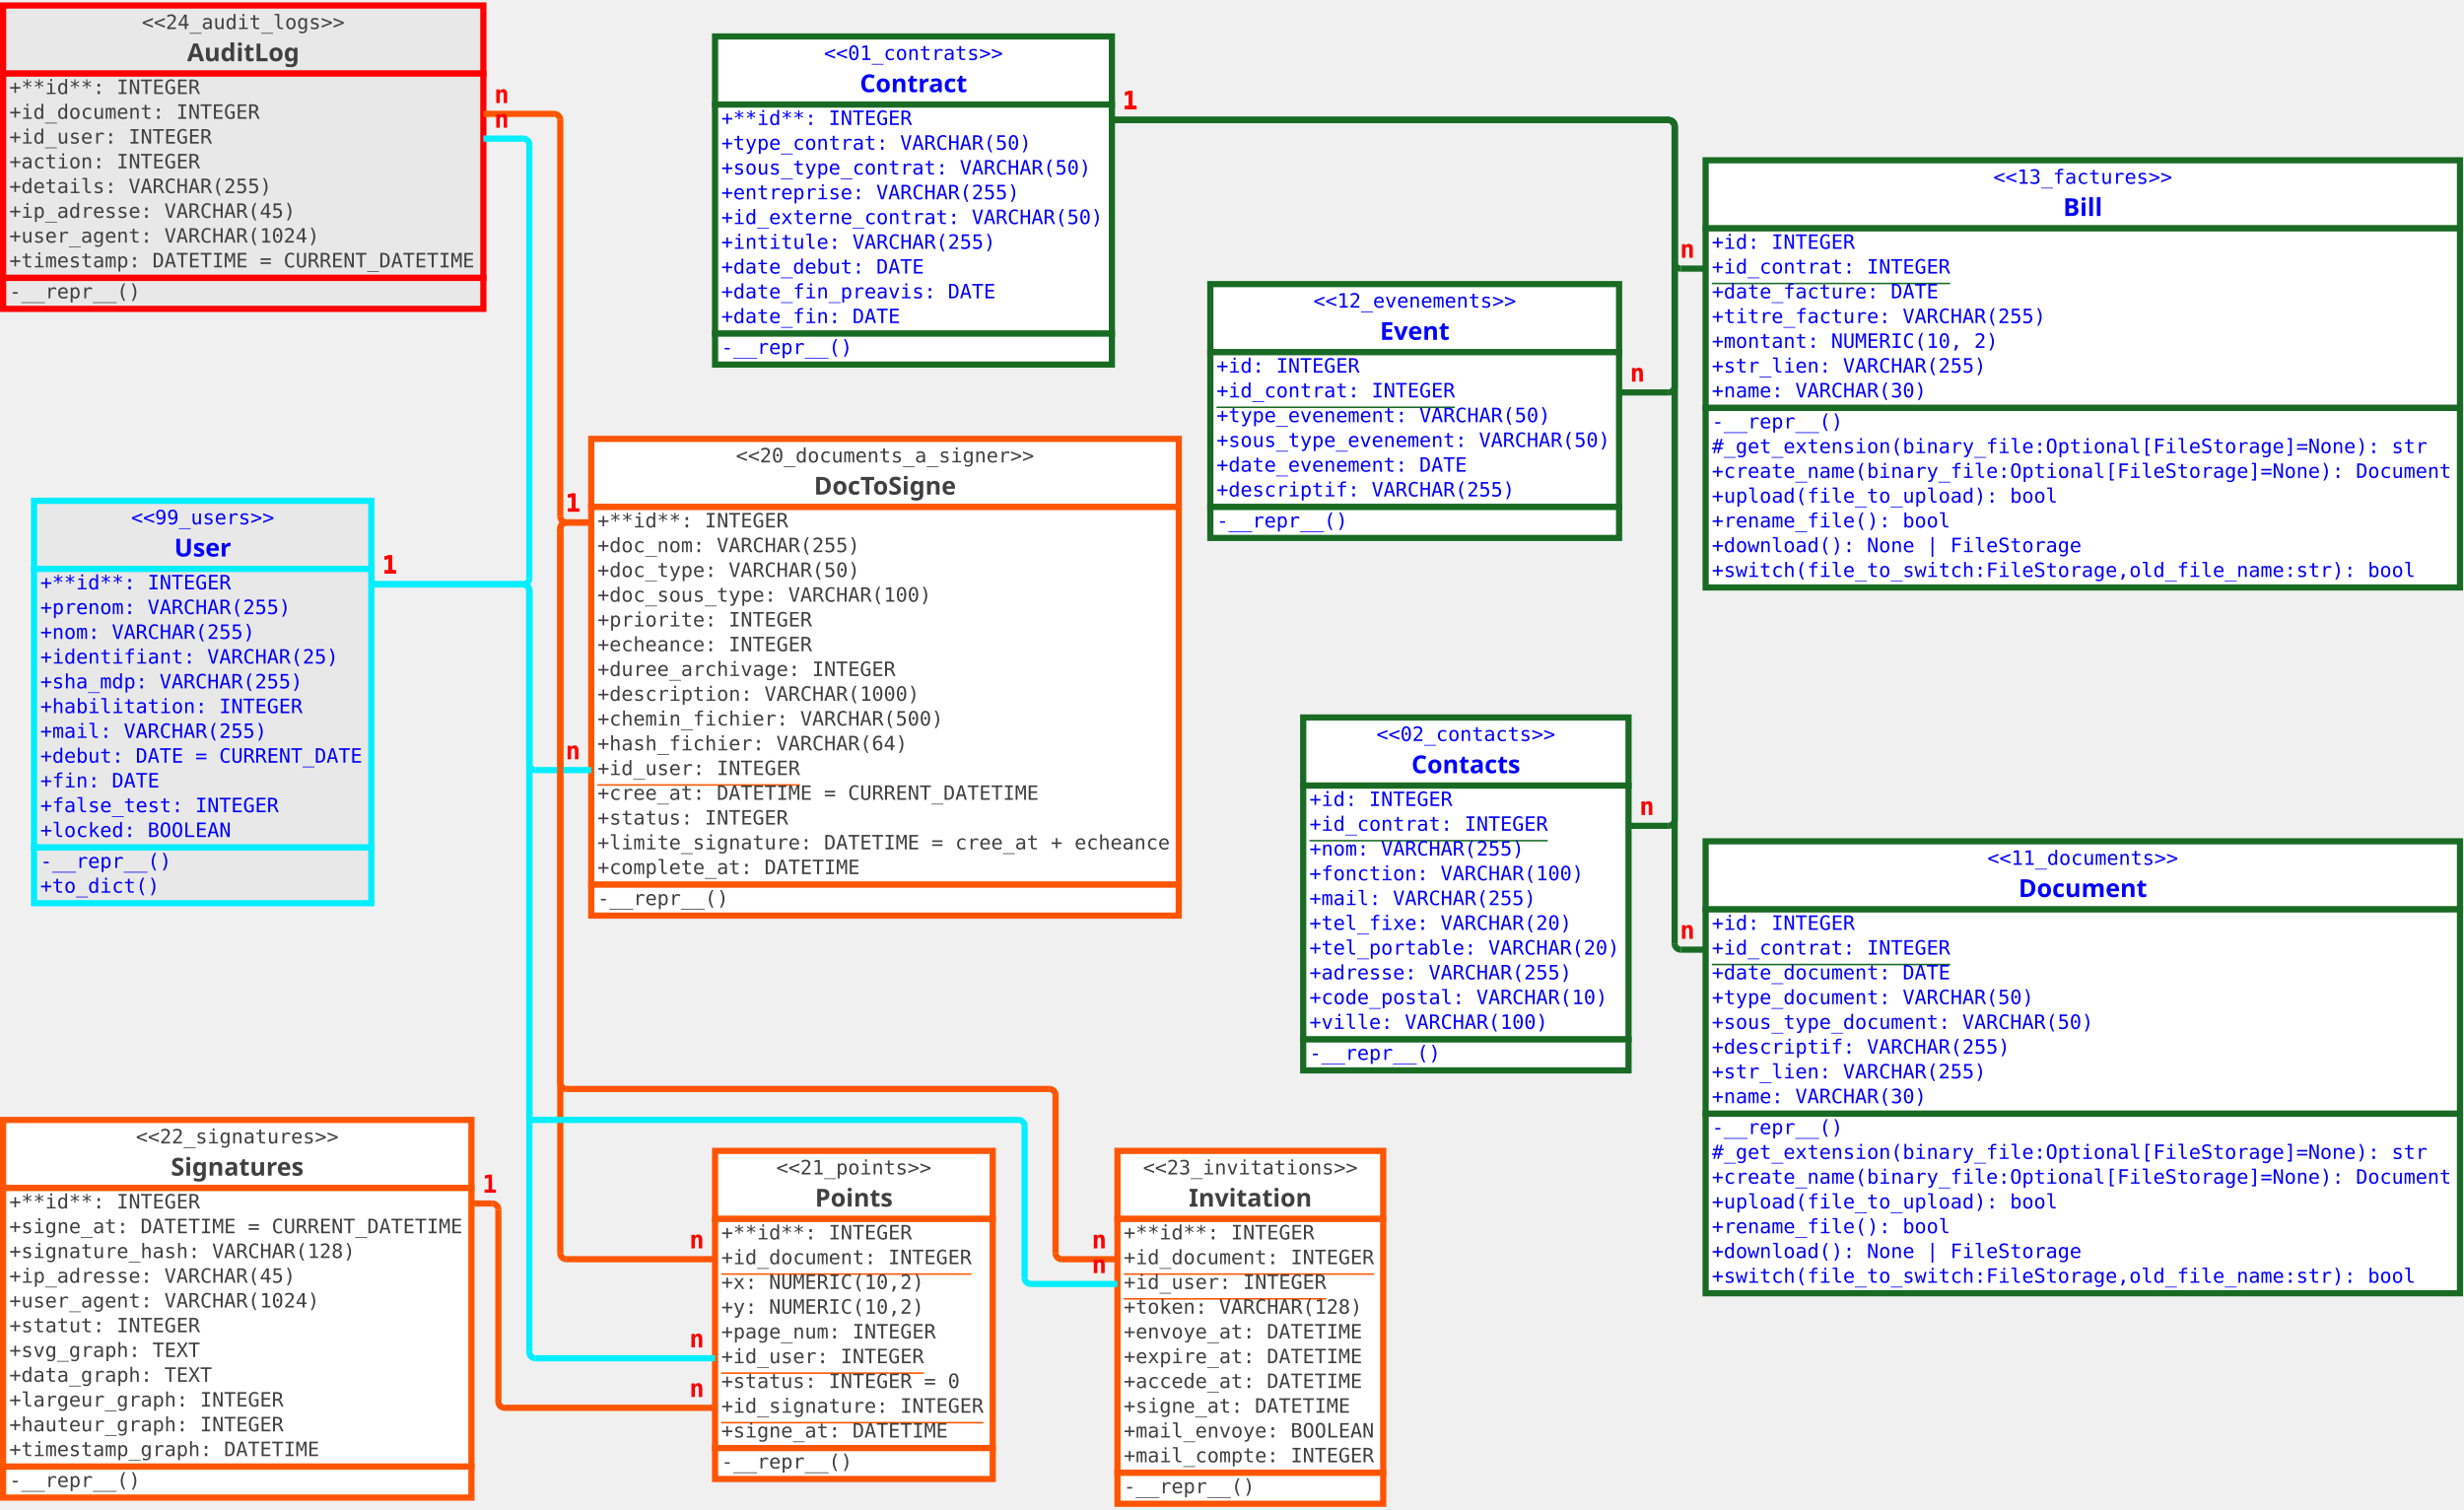
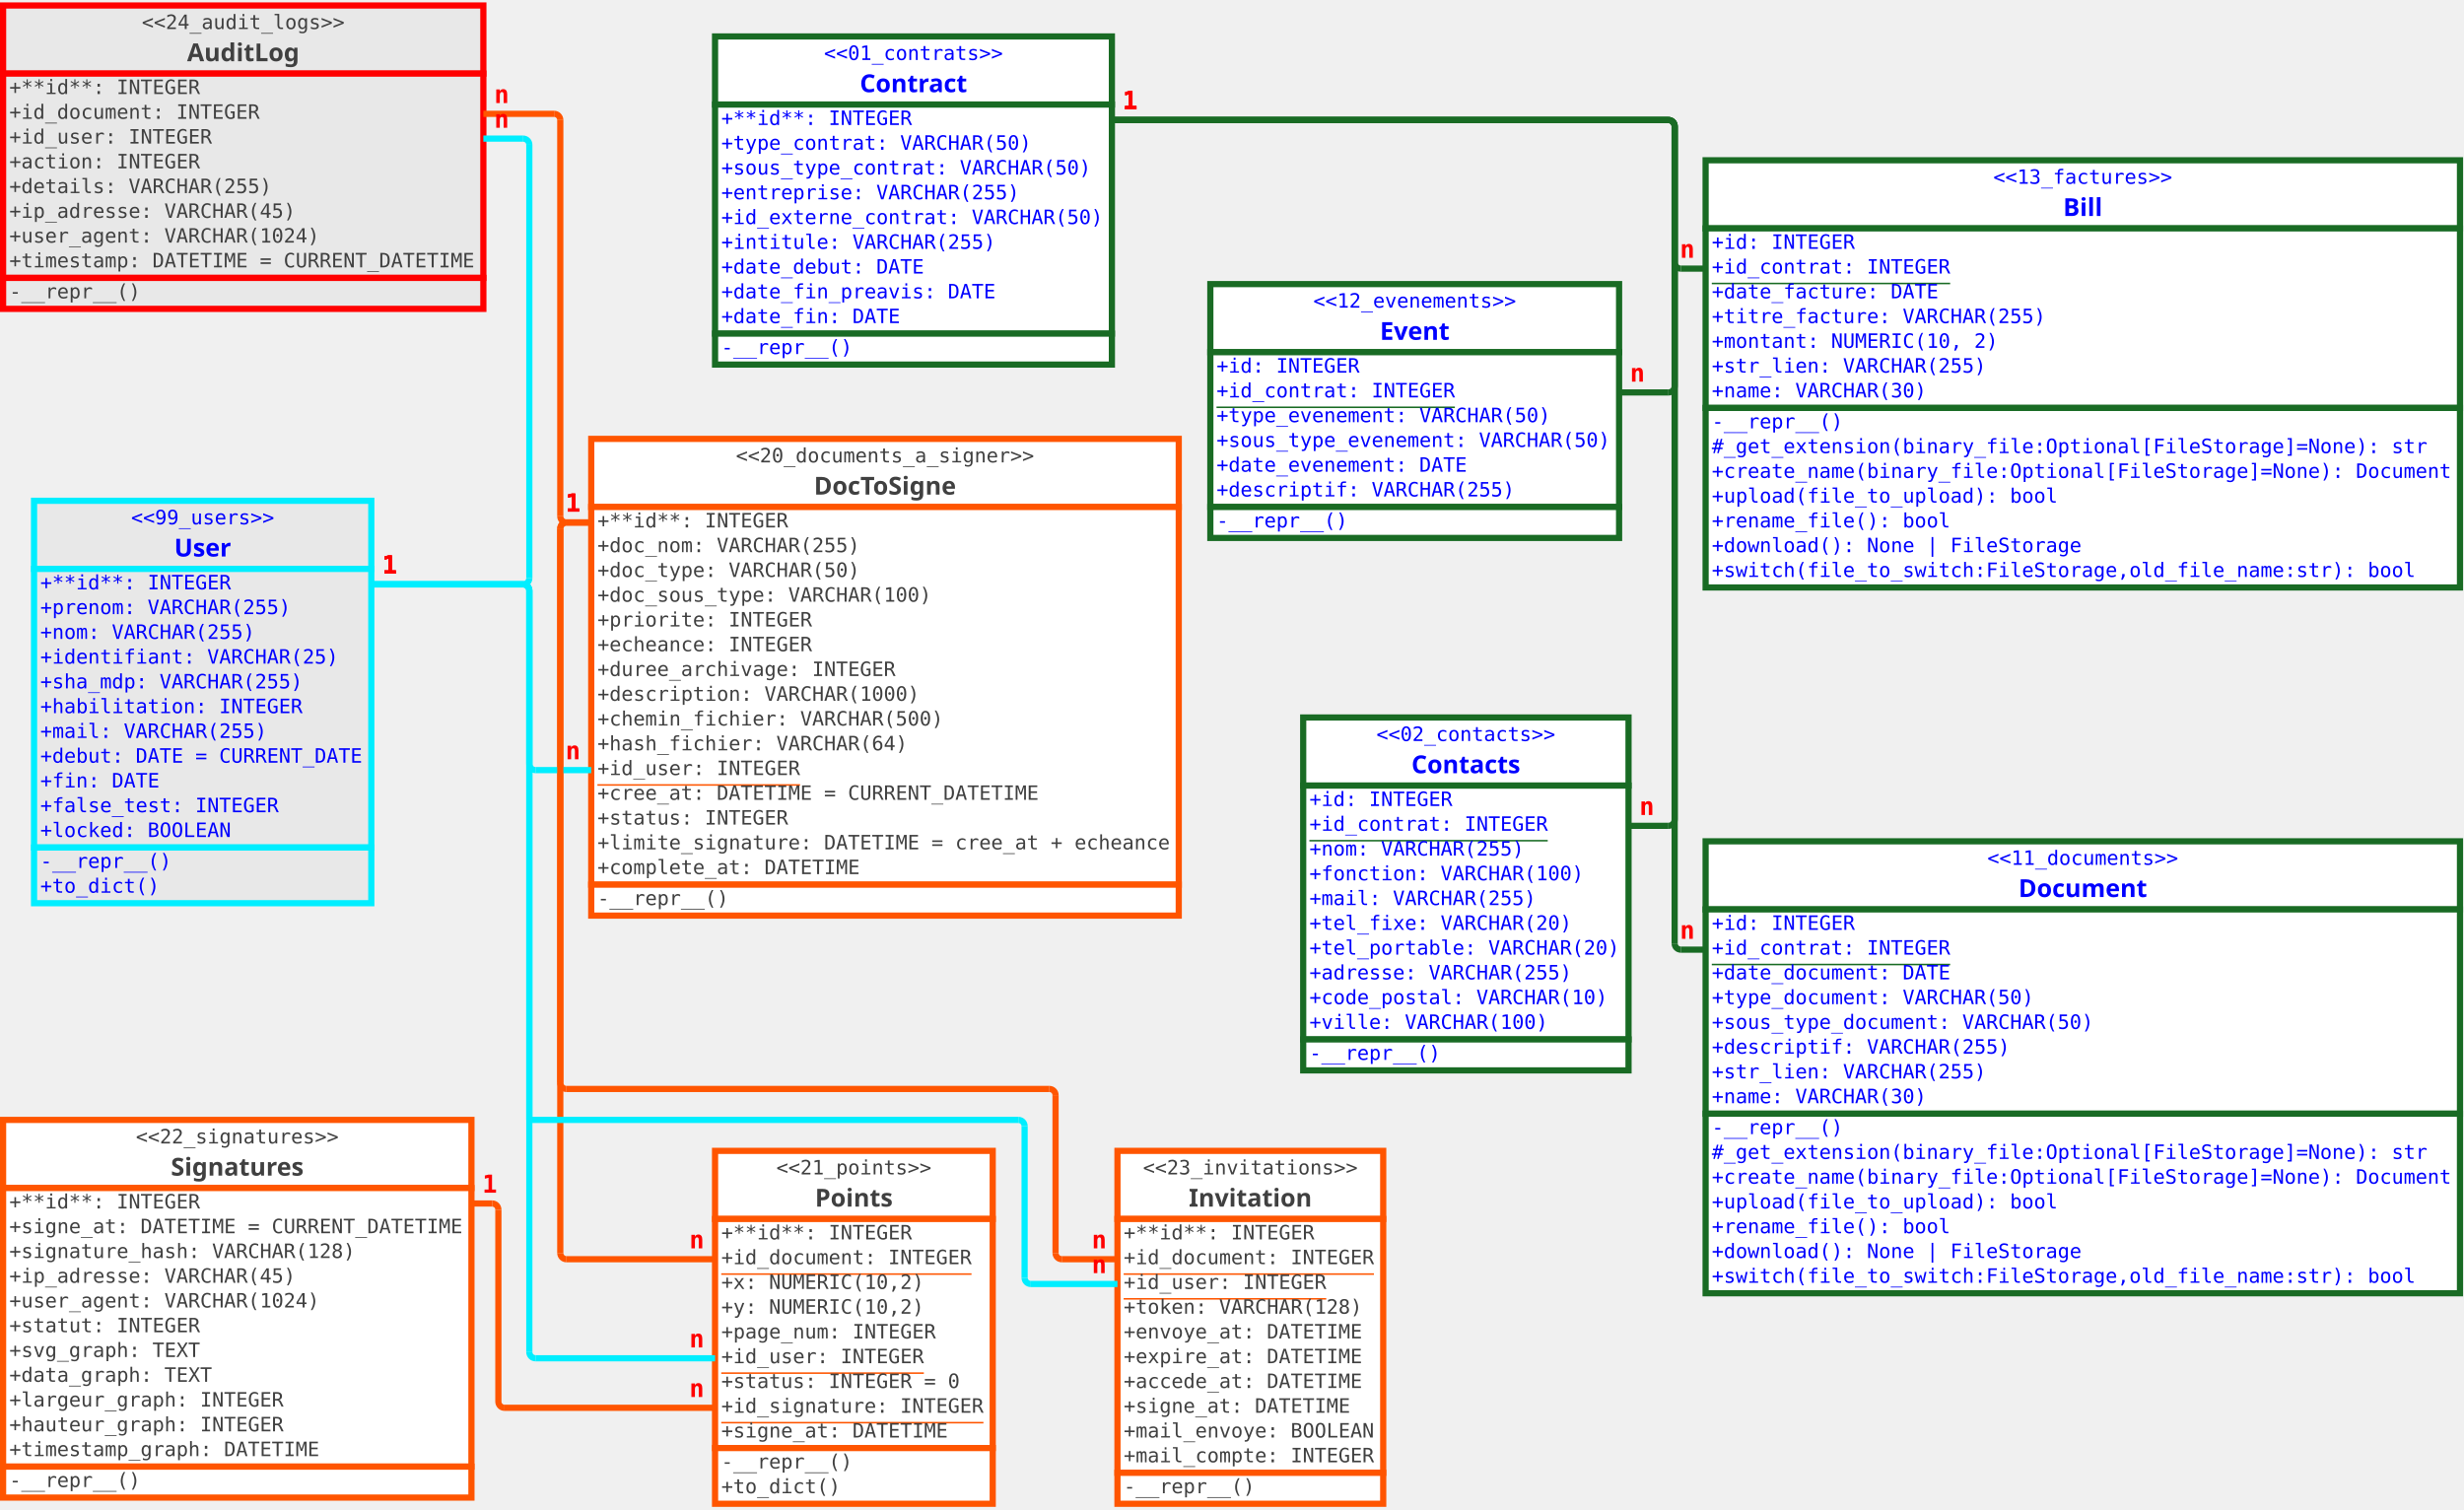
<svg xmlns="http://www.w3.org/2000/svg" width="80cm" height="49cm" viewBox="-682 58 1592 972">
  <g>
    <rect style="fill: #ffffff" x="-220" y="80" width="256.4" height="44" />
    <rect style="fill: none; fill-opacity:0; stroke-width: 4; stroke: #196b24" x="-220" y="80" width="256.4" height="44" />
    <text font-size="12.8" style="fill: #0000ff;text-anchor:middle;font-family:monospace;font-style:normal;font-weight:normal" x="-91.8" y="95.2">&lt;&lt;01_contrats&gt;&gt;</text>
    <text font-size="16" style="fill: #0000ff;text-anchor:middle;font-family:sans-serif;font-style:normal;font-weight:700" x="-91.8" y="116">Contract</text>
    <rect style="fill: #ffffff" x="-220" y="124" width="256.4" height="148" />
    <rect style="fill: none; fill-opacity:0; stroke-width: 4; stroke: #196b24" x="-220" y="124" width="256.4" height="148" />
    <text font-size="12.8" style="fill: #0000ff;text-anchor:start;font-family:monospace;font-style:normal;font-weight:normal" x="-216" y="137.2">+**id**: INTEGER</text>
    <text font-size="12.8" style="fill: #0000ff;text-anchor:start;font-family:monospace;font-style:normal;font-weight:normal" x="-216" y="153.2">+type_contrat: VARCHAR(50)</text>
    <text font-size="12.8" style="fill: #0000ff;text-anchor:start;font-family:monospace;font-style:normal;font-weight:normal" x="-216" y="169.2">+sous_type_contrat: VARCHAR(50)</text>
    <text font-size="12.8" style="fill: #0000ff;text-anchor:start;font-family:monospace;font-style:normal;font-weight:normal" x="-216" y="185.2">+entreprise: VARCHAR(255)</text>
    <text font-size="12.8" style="fill: #0000ff;text-anchor:start;font-family:monospace;font-style:normal;font-weight:normal" x="-216" y="201.2">+id_externe_contrat: VARCHAR(50)</text>
    <text font-size="12.8" style="fill: #0000ff;text-anchor:start;font-family:monospace;font-style:normal;font-weight:normal" x="-216" y="217.2">+intitule: VARCHAR(255)</text>
    <text font-size="12.8" style="fill: #0000ff;text-anchor:start;font-family:monospace;font-style:normal;font-weight:normal" x="-216" y="233.2">+date_debut: DATE</text>
    <text font-size="12.8" style="fill: #0000ff;text-anchor:start;font-family:monospace;font-style:normal;font-weight:normal" x="-216" y="249.2">+date_fin_preavis: DATE</text>
    <text font-size="12.8" style="fill: #0000ff;text-anchor:start;font-family:monospace;font-style:normal;font-weight:normal" x="-216" y="265.2">+date_fin: DATE</text>
    <rect style="fill: #ffffff" x="-220" y="272" width="256.4" height="20" />
    <rect style="fill: none; fill-opacity:0; stroke-width: 4; stroke: #196b24" x="-220" y="272" width="256.4" height="20" />
    <text font-size="12.8" style="fill: #0000ff;text-anchor:start;font-family:monospace;font-style:normal;font-weight:normal" x="-216" y="285.2">-__repr__()</text>
  </g>
  <g>
    <rect style="fill: #ffffff" x="160" y="520" width="210.2" height="44" />
    <rect style="fill: none; fill-opacity:0; stroke-width: 4; stroke: #196b24" x="160" y="520" width="210.2" height="44" />
    <text font-size="12.8" style="fill: #0000ff;text-anchor:middle;font-family:monospace;font-style:normal;font-weight:normal" x="265.1" y="535.2">&lt;&lt;02_contacts&gt;&gt;</text>
    <text font-size="16" style="fill: #0000ff;text-anchor:middle;font-family:sans-serif;font-style:normal;font-weight:700" x="265.1" y="556">Contacts</text>
    <rect style="fill: #ffffff" x="160" y="564" width="210.2" height="164" />
    <rect style="fill: none; fill-opacity:0; stroke-width: 4; stroke: #196b24" x="160" y="564" width="210.2" height="164" />
    <text font-size="12.8" style="fill: #0000ff;text-anchor:start;font-family:monospace;font-style:normal;font-weight:normal" x="164" y="577.2">+id: INTEGER</text>
    <text font-size="12.8" style="fill: #0000ff;text-anchor:start;font-family:monospace;font-style:normal;font-weight:normal" x="164" y="593.2">+id_contrat: INTEGER</text>
    <line style="fill: none; fill-opacity:0; stroke-width: 1; stroke: #196b24" x1="164" y1="599.6" x2="318" y2="599.6" />
    <text font-size="12.8" style="fill: #0000ff;text-anchor:start;font-family:monospace;font-style:normal;font-weight:normal" x="164" y="609.2">+nom: VARCHAR(255)</text>
    <text font-size="12.8" style="fill: #0000ff;text-anchor:start;font-family:monospace;font-style:normal;font-weight:normal" x="164" y="625.2">+fonction: VARCHAR(100)</text>
    <text font-size="12.8" style="fill: #0000ff;text-anchor:start;font-family:monospace;font-style:normal;font-weight:normal" x="164" y="641.2">+mail: VARCHAR(255)</text>
    <text font-size="12.8" style="fill: #0000ff;text-anchor:start;font-family:monospace;font-style:normal;font-weight:normal" x="164" y="657.2">+tel_fixe: VARCHAR(20)</text>
    <text font-size="12.8" style="fill: #0000ff;text-anchor:start;font-family:monospace;font-style:normal;font-weight:normal" x="164" y="673.2">+tel_portable: VARCHAR(20)</text>
    <text font-size="12.8" style="fill: #0000ff;text-anchor:start;font-family:monospace;font-style:normal;font-weight:normal" x="164" y="689.2">+adresse: VARCHAR(255)</text>
    <text font-size="12.8" style="fill: #0000ff;text-anchor:start;font-family:monospace;font-style:normal;font-weight:normal" x="164" y="705.2">+code_postal: VARCHAR(10)</text>
    <text font-size="12.8" style="fill: #0000ff;text-anchor:start;font-family:monospace;font-style:normal;font-weight:normal" x="164" y="721.2">+ville: VARCHAR(100)</text>
    <rect style="fill: #ffffff" x="160" y="728" width="210.2" height="20" />
    <rect style="fill: none; fill-opacity:0; stroke-width: 4; stroke: #196b24" x="160" y="728" width="210.2" height="20" />
    <text font-size="12.8" style="fill: #0000ff;text-anchor:start;font-family:monospace;font-style:normal;font-weight:normal" x="164" y="741.2">-__repr__()</text>
  </g>
  <g>
    <path style="fill: none; fill-opacity:0; stroke-width: 4; stroke: #196b24" d="M 396,590 A 4,4 0 0 0 400,586" />
    <line style="fill: none; fill-opacity:0; stroke-width: 4; stroke: #196b24" x1="370.2" y1="590" x2="396" y2="590" />
    <path style="fill: none; fill-opacity:0; stroke-width: 4; stroke: #196b24" d="M 400,138 A 4,4 0 0 0 396,134" />
    <line style="fill: none; fill-opacity:0; stroke-width: 4; stroke: #196b24" x1="400" y1="586" x2="400" y2="138" />
    <line style="fill: none; fill-opacity:0; stroke-width: 4; stroke: #196b24" x1="396" y1="134" x2="36.4" y2="134" />
    <text font-size="16" style="fill: #ff0000;text-anchor:start;font-family:monospace;font-style:normal;font-weight:700" x="377.2" y="583">n</text>
    <text font-size="16" style="fill: #ff0000;text-anchor:start;font-family:monospace;font-style:normal;font-weight:700" x="43.4" y="127">1</text>
  </g>
  <g>
    <rect style="fill: #ffffff" x="420" y="600" width="487.4" height="44" />
    <rect style="fill: none; fill-opacity:0; stroke-width: 4; stroke: #196b24" x="420" y="600" width="487.4" height="44" />
    <text font-size="12.8" style="fill: #0000ff;text-anchor:middle;font-family:monospace;font-style:normal;font-weight:normal" x="663.7" y="615.2">&lt;&lt;11_documents&gt;&gt;</text>
    <text font-size="16" style="fill: #0000ff;text-anchor:middle;font-family:sans-serif;font-style:normal;font-weight:700" x="663.7" y="636">Document</text>
    <rect style="fill: #ffffff" x="420" y="644" width="487.4" height="132" />
    <rect style="fill: none; fill-opacity:0; stroke-width: 4; stroke: #196b24" x="420" y="644" width="487.4" height="132" />
    <text font-size="12.8" style="fill: #0000ff;text-anchor:start;font-family:monospace;font-style:normal;font-weight:normal" x="424" y="657.2">+id: INTEGER</text>
    <text font-size="12.8" style="fill: #0000ff;text-anchor:start;font-family:monospace;font-style:normal;font-weight:normal" x="424" y="673.2">+id_contrat: INTEGER</text>
    <line style="fill: none; fill-opacity:0; stroke-width: 1; stroke: #196b24" x1="424" y1="679.6" x2="578" y2="679.6" />
    <text font-size="12.8" style="fill: #0000ff;text-anchor:start;font-family:monospace;font-style:normal;font-weight:normal" x="424" y="689.2">+date_document: DATE</text>
    <text font-size="12.8" style="fill: #0000ff;text-anchor:start;font-family:monospace;font-style:normal;font-weight:normal" x="424" y="705.2">+type_document: VARCHAR(50)</text>
    <text font-size="12.8" style="fill: #0000ff;text-anchor:start;font-family:monospace;font-style:normal;font-weight:normal" x="424" y="721.2">+sous_type_document: VARCHAR(50)</text>
    <text font-size="12.8" style="fill: #0000ff;text-anchor:start;font-family:monospace;font-style:normal;font-weight:normal" x="424" y="737.2">+descriptif: VARCHAR(255)</text>
    <text font-size="12.8" style="fill: #0000ff;text-anchor:start;font-family:monospace;font-style:normal;font-weight:normal" x="424" y="753.2">+str_lien: VARCHAR(255)</text>
    <text font-size="12.8" style="fill: #0000ff;text-anchor:start;font-family:monospace;font-style:normal;font-weight:normal" x="424" y="769.2">+name: VARCHAR(30)</text>
    <rect style="fill: #ffffff" x="420" y="776" width="487.4" height="116" />
    <rect style="fill: none; fill-opacity:0; stroke-width: 4; stroke: #196b24" x="420" y="776" width="487.4" height="116" />
    <text font-size="12.8" style="fill: #0000ff;text-anchor:start;font-family:monospace;font-style:normal;font-weight:normal" x="424" y="789.2">-__repr__()</text>
    <text font-size="12.8" style="fill: #0000ff;text-anchor:start;font-family:monospace;font-style:normal;font-weight:normal" x="424" y="805.2">#_get_extension(binary_file:Optional[FileStorage]=None): str</text>
    <text font-size="12.8" style="fill: #0000ff;text-anchor:start;font-family:monospace;font-style:normal;font-weight:normal" x="424" y="821.2">+create_name(binary_file:Optional[FileStorage]=None): Document</text>
    <text font-size="12.8" style="fill: #0000ff;text-anchor:start;font-family:monospace;font-style:normal;font-weight:normal" x="424" y="837.2">+upload(file_to_upload): bool</text>
    <text font-size="12.8" style="fill: #0000ff;text-anchor:start;font-family:monospace;font-style:normal;font-weight:normal" x="424" y="853.2">+rename_file(): bool</text>
    <text font-size="12.8" style="fill: #0000ff;text-anchor:start;font-family:monospace;font-style:normal;font-weight:normal" x="424" y="869.2">+download(): None | FileStorage</text>
    <text font-size="12.8" style="fill: #0000ff;text-anchor:start;font-family:monospace;font-style:normal;font-weight:normal" x="424" y="885.2">+switch(file_to_switch:FileStorage,old_file_name:str): bool</text>
  </g>
  <g>
    <path style="fill: none; fill-opacity:0; stroke-width: 4; stroke: #196b24" d="M 400,666 A 4,4 0 0 0 404,670" />
    <line style="fill: none; fill-opacity:0; stroke-width: 4; stroke: #196b24" x1="420" y1="670" x2="404" y2="670" />
    <path style="fill: none; fill-opacity:0; stroke-width: 4; stroke: #196b24" d="M 400,138 A 4,4 0 0 0 396,134" />
    <line style="fill: none; fill-opacity:0; stroke-width: 4; stroke: #196b24" x1="400" y1="666" x2="400" y2="138" />
    <line style="fill: none; fill-opacity:0; stroke-width: 4; stroke: #196b24" x1="396" y1="134" x2="36.4" y2="134" />
    <text font-size="16" style="fill: #ff0000;text-anchor:end;font-family:monospace;font-style:normal;font-weight:700" x="413" y="663">n</text>
    <text font-size="16" style="fill: #ff0000;text-anchor:start;font-family:monospace;font-style:normal;font-weight:700" x="43.4" y="127">1</text>
  </g>
  <g>
    <rect style="fill: #ffffff" x="100" y="240" width="264.1" height="44" />
    <rect style="fill: none; fill-opacity:0; stroke-width: 4; stroke: #196b24" x="100" y="240" width="264.1" height="44" />
    <text font-size="12.8" style="fill: #0000ff;text-anchor:middle;font-family:monospace;font-style:normal;font-weight:normal" x="232.05" y="255.2">&lt;&lt;12_evenements&gt;&gt;</text>
    <text font-size="16" style="fill: #0000ff;text-anchor:middle;font-family:sans-serif;font-style:normal;font-weight:700" x="232.05" y="276">Event</text>
    <rect style="fill: #ffffff" x="100" y="284" width="264.1" height="100" />
    <rect style="fill: none; fill-opacity:0; stroke-width: 4; stroke: #196b24" x="100" y="284" width="264.1" height="100" />
    <text font-size="12.8" style="fill: #0000ff;text-anchor:start;font-family:monospace;font-style:normal;font-weight:normal" x="104" y="297.2">+id: INTEGER</text>
    <text font-size="12.8" style="fill: #0000ff;text-anchor:start;font-family:monospace;font-style:normal;font-weight:normal" x="104" y="313.2">+id_contrat: INTEGER</text>
    <line style="fill: none; fill-opacity:0; stroke-width: 1; stroke: #196b24" x1="104" y1="319.6" x2="258" y2="319.6" />
    <text font-size="12.8" style="fill: #0000ff;text-anchor:start;font-family:monospace;font-style:normal;font-weight:normal" x="104" y="329.2">+type_evenement: VARCHAR(50)</text>
    <text font-size="12.8" style="fill: #0000ff;text-anchor:start;font-family:monospace;font-style:normal;font-weight:normal" x="104" y="345.2">+sous_type_evenement: VARCHAR(50)</text>
    <text font-size="12.8" style="fill: #0000ff;text-anchor:start;font-family:monospace;font-style:normal;font-weight:normal" x="104" y="361.2">+date_evenement: DATE</text>
    <text font-size="12.8" style="fill: #0000ff;text-anchor:start;font-family:monospace;font-style:normal;font-weight:normal" x="104" y="377.2">+descriptif: VARCHAR(255)</text>
    <rect style="fill: #ffffff" x="100" y="384" width="264.1" height="20" />
    <rect style="fill: none; fill-opacity:0; stroke-width: 4; stroke: #196b24" x="100" y="384" width="264.1" height="20" />
    <text font-size="12.8" style="fill: #0000ff;text-anchor:start;font-family:monospace;font-style:normal;font-weight:normal" x="104" y="397.2">-__repr__()</text>
  </g>
  <g>
    <path style="fill: none; fill-opacity:0; stroke-width: 4; stroke: #196b24" d="M 396,310 A 4,4 0 0 0 400,306" />
    <line style="fill: none; fill-opacity:0; stroke-width: 4; stroke: #196b24" x1="364.1" y1="310" x2="396" y2="310" />
    <path style="fill: none; fill-opacity:0; stroke-width: 4; stroke: #196b24" d="M 400,138 A 4,4 0 0 0 396,134" />
    <line style="fill: none; fill-opacity:0; stroke-width: 4; stroke: #196b24" x1="400" y1="306" x2="400" y2="138" />
    <line style="fill: none; fill-opacity:0; stroke-width: 4; stroke: #196b24" x1="396" y1="134" x2="36.4" y2="134" />
    <text font-size="16" style="fill: #ff0000;text-anchor:start;font-family:monospace;font-style:normal;font-weight:700" x="371.1" y="303">n</text>
    <text font-size="16" style="fill: #ff0000;text-anchor:start;font-family:monospace;font-style:normal;font-weight:700" x="43.4" y="127">1</text>
  </g>
  <g>
    <rect style="fill: #ffffff" x="420" y="160" width="487.4" height="44" />
    <rect style="fill: none; fill-opacity:0; stroke-width: 4; stroke: #196b24" x="420" y="160" width="487.4" height="44" />
    <text font-size="12.8" style="fill: #0000ff;text-anchor:middle;font-family:monospace;font-style:normal;font-weight:normal" x="663.7" y="175.2">&lt;&lt;13_factures&gt;&gt;</text>
    <text font-size="16" style="fill: #0000ff;text-anchor:middle;font-family:sans-serif;font-style:normal;font-weight:700" x="663.7" y="196">Bill</text>
    <rect style="fill: #ffffff" x="420" y="204" width="487.4" height="116" />
    <rect style="fill: none; fill-opacity:0; stroke-width: 4; stroke: #196b24" x="420" y="204" width="487.4" height="116" />
    <text font-size="12.8" style="fill: #0000ff;text-anchor:start;font-family:monospace;font-style:normal;font-weight:normal" x="424" y="217.2">+id: INTEGER</text>
    <text font-size="12.8" style="fill: #0000ff;text-anchor:start;font-family:monospace;font-style:normal;font-weight:normal" x="424" y="233.2">+id_contrat: INTEGER</text>
    <line style="fill: none; fill-opacity:0; stroke-width: 1; stroke: #196b24" x1="424" y1="239.6" x2="578" y2="239.6" />
    <text font-size="12.8" style="fill: #0000ff;text-anchor:start;font-family:monospace;font-style:normal;font-weight:normal" x="424" y="249.2">+date_facture: DATE</text>
    <text font-size="12.8" style="fill: #0000ff;text-anchor:start;font-family:monospace;font-style:normal;font-weight:normal" x="424" y="265.2">+titre_facture: VARCHAR(255)</text>
    <text font-size="12.8" style="fill: #0000ff;text-anchor:start;font-family:monospace;font-style:normal;font-weight:normal" x="424" y="281.2">+montant: NUMERIC(10, 2)</text>
    <text font-size="12.8" style="fill: #0000ff;text-anchor:start;font-family:monospace;font-style:normal;font-weight:normal" x="424" y="297.2">+str_lien: VARCHAR(255)</text>
    <text font-size="12.8" style="fill: #0000ff;text-anchor:start;font-family:monospace;font-style:normal;font-weight:normal" x="424" y="313.2">+name: VARCHAR(30)</text>
    <rect style="fill: #ffffff" x="420" y="320" width="487.4" height="116" />
    <rect style="fill: none; fill-opacity:0; stroke-width: 4; stroke: #196b24" x="420" y="320" width="487.4" height="116" />
    <text font-size="12.8" style="fill: #0000ff;text-anchor:start;font-family:monospace;font-style:normal;font-weight:normal" x="424" y="333.2">-__repr__()</text>
    <text font-size="12.8" style="fill: #0000ff;text-anchor:start;font-family:monospace;font-style:normal;font-weight:normal" x="424" y="349.2">#_get_extension(binary_file:Optional[FileStorage]=None): str</text>
    <text font-size="12.8" style="fill: #0000ff;text-anchor:start;font-family:monospace;font-style:normal;font-weight:normal" x="424" y="365.2">+create_name(binary_file:Optional[FileStorage]=None): Document</text>
    <text font-size="12.8" style="fill: #0000ff;text-anchor:start;font-family:monospace;font-style:normal;font-weight:normal" x="424" y="381.2">+upload(file_to_upload): bool</text>
    <text font-size="12.8" style="fill: #0000ff;text-anchor:start;font-family:monospace;font-style:normal;font-weight:normal" x="424" y="397.2">+rename_file(): bool</text>
    <text font-size="12.8" style="fill: #0000ff;text-anchor:start;font-family:monospace;font-style:normal;font-weight:normal" x="424" y="413.2">+download(): None | FileStorage</text>
    <text font-size="12.8" style="fill: #0000ff;text-anchor:start;font-family:monospace;font-style:normal;font-weight:normal" x="424" y="429.2">+switch(file_to_switch:FileStorage,old_file_name:str): bool</text>
  </g>
  <g>
    <path style="fill: none; fill-opacity:0; stroke-width: 4; stroke: #196b24" d="M 400,226 A 4,4 0 0 0 404,230" />
    <line style="fill: none; fill-opacity:0; stroke-width: 4; stroke: #196b24" x1="420" y1="230" x2="404" y2="230" />
    <path style="fill: none; fill-opacity:0; stroke-width: 4; stroke: #196b24" d="M 400,138 A 4,4 0 0 0 396,134" />
    <line style="fill: none; fill-opacity:0; stroke-width: 4; stroke: #196b24" x1="400" y1="226" x2="400" y2="138" />
    <line style="fill: none; fill-opacity:0; stroke-width: 4; stroke: #196b24" x1="396" y1="134" x2="36.4" y2="134" />
    <text font-size="16" style="fill: #ff0000;text-anchor:end;font-family:monospace;font-style:normal;font-weight:700" x="413" y="223">n</text>
    <text font-size="16" style="fill: #ff0000;text-anchor:start;font-family:monospace;font-style:normal;font-weight:700" x="43.4" y="127">1</text>
  </g>
  <g>
    <rect style="fill: #ffffff" x="-300" y="340" width="379.6" height="44" />
    <rect style="fill: none; fill-opacity:0; stroke-width: 4; stroke: #ff5500" x="-300" y="340" width="379.6" height="44" />
    <text font-size="12.8" style="fill: #404040;text-anchor:middle;font-family:monospace;font-style:normal;font-weight:normal" x="-110.2" y="355.2">&lt;&lt;20_documents_a_signer&gt;&gt;</text>
    <text font-size="16" style="fill: #404040;text-anchor:middle;font-family:sans-serif;font-style:normal;font-weight:700" x="-110.2" y="376">DocToSigne</text>
    <rect style="fill: #ffffff" x="-300" y="384" width="379.6" height="244" />
    <rect style="fill: none; fill-opacity:0; stroke-width: 4; stroke: #ff5500" x="-300" y="384" width="379.6" height="244" />
    <text font-size="12.8" style="fill: #404040;text-anchor:start;font-family:monospace;font-style:normal;font-weight:normal" x="-296" y="397.2">+**id**: INTEGER</text>
    <text font-size="12.8" style="fill: #404040;text-anchor:start;font-family:monospace;font-style:normal;font-weight:normal" x="-296" y="413.2">+doc_nom: VARCHAR(255)</text>
    <text font-size="12.8" style="fill: #404040;text-anchor:start;font-family:monospace;font-style:normal;font-weight:normal" x="-296" y="429.2">+doc_type: VARCHAR(50)</text>
    <text font-size="12.8" style="fill: #404040;text-anchor:start;font-family:monospace;font-style:normal;font-weight:normal" x="-296" y="445.2">+doc_sous_type: VARCHAR(100)</text>
    <text font-size="12.8" style="fill: #404040;text-anchor:start;font-family:monospace;font-style:normal;font-weight:normal" x="-296" y="461.2">+priorite: INTEGER</text>
    <text font-size="12.8" style="fill: #404040;text-anchor:start;font-family:monospace;font-style:normal;font-weight:normal" x="-296" y="477.2">+echeance: INTEGER</text>
    <text font-size="12.8" style="fill: #404040;text-anchor:start;font-family:monospace;font-style:normal;font-weight:normal" x="-296" y="493.2">+duree_archivage: INTEGER</text>
    <text font-size="12.8" style="fill: #404040;text-anchor:start;font-family:monospace;font-style:normal;font-weight:normal" x="-296" y="509.2">+description: VARCHAR(1000)</text>
    <text font-size="12.8" style="fill: #404040;text-anchor:start;font-family:monospace;font-style:normal;font-weight:normal" x="-296" y="525.2">+chemin_fichier: VARCHAR(500)</text>
    <text font-size="12.8" style="fill: #404040;text-anchor:start;font-family:monospace;font-style:normal;font-weight:normal" x="-296" y="541.2">+hash_fichier: VARCHAR(64)</text>
    <text font-size="12.8" style="fill: #404040;text-anchor:start;font-family:monospace;font-style:normal;font-weight:normal" x="-296" y="557.2">+id_user: INTEGER</text>
    <line style="fill: none; fill-opacity:0; stroke-width: 1; stroke: #ff5500" x1="-296" y1="563.6" x2="-165.1" y2="563.6" />
    <text font-size="12.8" style="fill: #404040;text-anchor:start;font-family:monospace;font-style:normal;font-weight:normal" x="-296" y="573.2">+cree_at: DATETIME = CURRENT_DATETIME</text>
    <text font-size="12.8" style="fill: #404040;text-anchor:start;font-family:monospace;font-style:normal;font-weight:normal" x="-296" y="589.2">+status: INTEGER</text>
    <text font-size="12.8" style="fill: #404040;text-anchor:start;font-family:monospace;font-style:normal;font-weight:normal" x="-296" y="605.2">+limite_signature: DATETIME = cree_at + echeance</text>
    <text font-size="12.8" style="fill: #404040;text-anchor:start;font-family:monospace;font-style:normal;font-weight:normal" x="-296" y="621.2">+complete_at: DATETIME</text>
    <rect style="fill: #ffffff" x="-300" y="628" width="379.6" height="20" />
    <rect style="fill: none; fill-opacity:0; stroke-width: 4; stroke: #ff5500" x="-300" y="628" width="379.6" height="20" />
    <text font-size="12.8" style="fill: #404040;text-anchor:start;font-family:monospace;font-style:normal;font-weight:normal" x="-296" y="641.2">-__repr__()</text>
  </g>
  <g>
    <rect style="fill: #ffffff" x="-220" y="800" width="179.4" height="44" />
    <rect style="fill: none; fill-opacity:0; stroke-width: 4; stroke: #ff5500" x="-220" y="800" width="179.4" height="44" />
    <text font-size="12.8" style="fill: #404040;text-anchor:middle;font-family:monospace;font-style:normal;font-weight:normal" x="-130.3" y="815.2">&lt;&lt;21_points&gt;&gt;</text>
    <text font-size="16" style="fill: #404040;text-anchor:middle;font-family:sans-serif;font-style:normal;font-weight:700" x="-130.3" y="836">Points</text>
    <rect style="fill: #ffffff" x="-220" y="844" width="179.4" height="148" />
    <rect style="fill: none; fill-opacity:0; stroke-width: 4; stroke: #ff5500" x="-220" y="844" width="179.4" height="148" />
    <text font-size="12.8" style="fill: #404040;text-anchor:start;font-family:monospace;font-style:normal;font-weight:normal" x="-216" y="857.2">+**id**: INTEGER</text>
    <text font-size="12.8" style="fill: #404040;text-anchor:start;font-family:monospace;font-style:normal;font-weight:normal" x="-216" y="873.2">+id_document: INTEGER</text>
    <line style="fill: none; fill-opacity:0; stroke-width: 1; stroke: #ff5500" x1="-216" y1="879.6" x2="-54.3" y2="879.6" />
    <text font-size="12.8" style="fill: #404040;text-anchor:start;font-family:monospace;font-style:normal;font-weight:normal" x="-216" y="889.2">+x: NUMERIC(10,2)</text>
    <text font-size="12.8" style="fill: #404040;text-anchor:start;font-family:monospace;font-style:normal;font-weight:normal" x="-216" y="905.2">+y: NUMERIC(10,2)</text>
    <text font-size="12.8" style="fill: #404040;text-anchor:start;font-family:monospace;font-style:normal;font-weight:normal" x="-216" y="921.2">+page_num: INTEGER</text>
    <text font-size="12.8" style="fill: #404040;text-anchor:start;font-family:monospace;font-style:normal;font-weight:normal" x="-216" y="937.2">+id_user: INTEGER</text>
    <line style="fill: none; fill-opacity:0; stroke-width: 1; stroke: #ff5500" x1="-216" y1="943.6" x2="-85.1" y2="943.6" />
    <text font-size="12.8" style="fill: #404040;text-anchor:start;font-family:monospace;font-style:normal;font-weight:normal" x="-216" y="953.2">+status: INTEGER = 0</text>
    <text font-size="12.8" style="fill: #404040;text-anchor:start;font-family:monospace;font-style:normal;font-weight:normal" x="-216" y="969.2">+id_signature: INTEGER</text>
    <line style="fill: none; fill-opacity:0; stroke-width: 1; stroke: #ff5500" x1="-216" y1="975.6" x2="-46.6" y2="975.6" />
    <text font-size="12.8" style="fill: #404040;text-anchor:start;font-family:monospace;font-style:normal;font-weight:normal" x="-216" y="985.2">+signe_at: DATETIME</text>
-     <rect style="fill: #ffffff" x="-220" y="992" width="179.4" height="20" />
-     <rect style="fill: none; fill-opacity:0; stroke-width: 4; stroke: #ff5500" x="-220" y="992" width="179.4" height="20" />
+     <rect style="fill: #ffffff" x="-220" y="992" width="179.4" height="36" />
+     <rect style="fill: none; fill-opacity:0; stroke-width: 4; stroke: #ff5500" x="-220" y="992" width="179.4" height="36" />
    <text font-size="12.8" style="fill: #404040;text-anchor:start;font-family:monospace;font-style:normal;font-weight:normal" x="-216" y="1005.2">-__repr__()</text>
+     <text font-size="12.8" style="fill: #404040;text-anchor:start;font-family:monospace;font-style:normal;font-weight:normal" x="-216" y="1021.2">+to_dict()</text>
  </g>
  <g>
    <path style="fill: none; fill-opacity:0; stroke-width: 4; stroke: #ff5500" d="M -320,866 A 4,4 0 0 0 -316,870" />
    <line style="fill: none; fill-opacity:0; stroke-width: 4; stroke: #ff5500" x1="-220" y1="870" x2="-316" y2="870" />
    <path style="fill: none; fill-opacity:0; stroke-width: 4; stroke: #ff5500" d="M -316,394 A 4,4 0 0 0 -320,398" />
    <line style="fill: none; fill-opacity:0; stroke-width: 4; stroke: #ff5500" x1="-320" y1="866" x2="-320" y2="398" />
    <line style="fill: none; fill-opacity:0; stroke-width: 4; stroke: #ff5500" x1="-316" y1="394" x2="-300" y2="394" />
    <text font-size="16" style="fill: #ff0000;text-anchor:end;font-family:monospace;font-style:normal;font-weight:700" x="-227" y="863">n</text>
    <text font-size="16" style="fill: #ff0000;text-anchor:end;font-family:monospace;font-style:normal;font-weight:700" x="-307" y="387">1</text>
  </g>
  <g>
    <rect style="fill: #ffffff" x="-680" y="780" width="302.6" height="44" />
    <rect style="fill: none; fill-opacity:0; stroke-width: 4; stroke: #ff5500" x="-680" y="780" width="302.6" height="44" />
    <text font-size="12.8" style="fill: #404040;text-anchor:middle;font-family:monospace;font-style:normal;font-weight:normal" x="-528.7" y="795.2">&lt;&lt;22_signatures&gt;&gt;</text>
    <text font-size="16" style="fill: #404040;text-anchor:middle;font-family:sans-serif;font-style:normal;font-weight:700" x="-528.7" y="816">Signatures</text>
    <rect style="fill: #ffffff" x="-680" y="824" width="302.6" height="180" />
    <rect style="fill: none; fill-opacity:0; stroke-width: 4; stroke: #ff5500" x="-680" y="824" width="302.6" height="180" />
    <text font-size="12.8" style="fill: #404040;text-anchor:start;font-family:monospace;font-style:normal;font-weight:normal" x="-676" y="837.2">+**id**: INTEGER</text>
    <text font-size="12.8" style="fill: #404040;text-anchor:start;font-family:monospace;font-style:normal;font-weight:normal" x="-676" y="853.2">+signe_at: DATETIME = CURRENT_DATETIME</text>
    <text font-size="12.8" style="fill: #404040;text-anchor:start;font-family:monospace;font-style:normal;font-weight:normal" x="-676" y="869.2">+signature_hash: VARCHAR(128)</text>
    <text font-size="12.8" style="fill: #404040;text-anchor:start;font-family:monospace;font-style:normal;font-weight:normal" x="-676" y="885.2">+ip_adresse: VARCHAR(45)</text>
    <text font-size="12.8" style="fill: #404040;text-anchor:start;font-family:monospace;font-style:normal;font-weight:normal" x="-676" y="901.2">+user_agent: VARCHAR(1024)</text>
    <text font-size="12.8" style="fill: #404040;text-anchor:start;font-family:monospace;font-style:normal;font-weight:normal" x="-676" y="917.2">+statut: INTEGER</text>
    <text font-size="12.8" style="fill: #404040;text-anchor:start;font-family:monospace;font-style:normal;font-weight:normal" x="-676" y="933.2">+svg_graph: TEXT</text>
    <text font-size="12.8" style="fill: #404040;text-anchor:start;font-family:monospace;font-style:normal;font-weight:normal" x="-676" y="949.2">+data_graph: TEXT</text>
    <text font-size="12.8" style="fill: #404040;text-anchor:start;font-family:monospace;font-style:normal;font-weight:normal" x="-676" y="965.2">+largeur_graph: INTEGER</text>
    <text font-size="12.8" style="fill: #404040;text-anchor:start;font-family:monospace;font-style:normal;font-weight:normal" x="-676" y="981.2">+hauteur_graph: INTEGER</text>
    <text font-size="12.8" style="fill: #404040;text-anchor:start;font-family:monospace;font-style:normal;font-weight:normal" x="-676" y="997.2">+timestamp_graph: DATETIME</text>
    <rect style="fill: #ffffff" x="-680" y="1004" width="302.6" height="20" />
    <rect style="fill: none; fill-opacity:0; stroke-width: 4; stroke: #ff5500" x="-680" y="1004" width="302.6" height="20" />
    <text font-size="12.8" style="fill: #404040;text-anchor:start;font-family:monospace;font-style:normal;font-weight:normal" x="-676" y="1017.2">-__repr__()</text>
  </g>
  <g>
    <path style="fill: none; fill-opacity:0; stroke-width: 4; stroke: #ff5500" d="M -360,962 A 4,4 0 0 0 -356,966" />
    <line style="fill: none; fill-opacity:0; stroke-width: 4; stroke: #ff5500" x1="-220" y1="966" x2="-356" y2="966" />
    <path style="fill: none; fill-opacity:0; stroke-width: 4; stroke: #ff5500" d="M -360,838 A 4,4 0 0 0 -364,834" />
    <line style="fill: none; fill-opacity:0; stroke-width: 4; stroke: #ff5500" x1="-360" y1="962" x2="-360" y2="838" />
    <line style="fill: none; fill-opacity:0; stroke-width: 4; stroke: #ff5500" x1="-364" y1="834" x2="-377.4" y2="834" />
    <text font-size="16" style="fill: #ff0000;text-anchor:end;font-family:monospace;font-style:normal;font-weight:700" x="-227" y="959">n</text>
    <text font-size="16" style="fill: #ff0000;text-anchor:start;font-family:monospace;font-style:normal;font-weight:700" x="-370.4" y="827">1</text>
  </g>
  <g>
    <rect style="fill: #e8e8e8" x="-660" y="380" width="217.9" height="44" />
    <rect style="fill: none; fill-opacity:0; stroke-width: 4; stroke: #00eeff" x="-660" y="380" width="217.9" height="44" />
    <text font-size="12.8" style="fill: #0000ff;text-anchor:middle;font-family:monospace;font-style:normal;font-weight:normal" x="-551.05" y="395.2">&lt;&lt;99_users&gt;&gt;</text>
    <text font-size="16" style="fill: #0000ff;text-anchor:middle;font-family:sans-serif;font-style:normal;font-weight:700" x="-551.05" y="416">User</text>
    <rect style="fill: #e8e8e8" x="-660" y="424" width="217.9" height="180" />
    <rect style="fill: none; fill-opacity:0; stroke-width: 4; stroke: #00eeff" x="-660" y="424" width="217.9" height="180" />
    <text font-size="12.8" style="fill: #0000ff;text-anchor:start;font-family:monospace;font-style:normal;font-weight:normal" x="-656" y="437.2">+**id**: INTEGER</text>
    <text font-size="12.8" style="fill: #0000ff;text-anchor:start;font-family:monospace;font-style:normal;font-weight:normal" x="-656" y="453.2">+prenom: VARCHAR(255)</text>
    <text font-size="12.8" style="fill: #0000ff;text-anchor:start;font-family:monospace;font-style:normal;font-weight:normal" x="-656" y="469.2">+nom: VARCHAR(255)</text>
    <text font-size="12.8" style="fill: #0000ff;text-anchor:start;font-family:monospace;font-style:normal;font-weight:normal" x="-656" y="485.2">+identifiant: VARCHAR(25)</text>
    <text font-size="12.8" style="fill: #0000ff;text-anchor:start;font-family:monospace;font-style:normal;font-weight:normal" x="-656" y="501.2">+sha_mdp: VARCHAR(255)</text>
    <text font-size="12.8" style="fill: #0000ff;text-anchor:start;font-family:monospace;font-style:normal;font-weight:normal" x="-656" y="517.2">+habilitation: INTEGER</text>
    <text font-size="12.8" style="fill: #0000ff;text-anchor:start;font-family:monospace;font-style:normal;font-weight:normal" x="-656" y="533.2">+mail: VARCHAR(255)</text>
    <text font-size="12.8" style="fill: #0000ff;text-anchor:start;font-family:monospace;font-style:normal;font-weight:normal" x="-656" y="549.2">+debut: DATE = CURRENT_DATE</text>
    <text font-size="12.8" style="fill: #0000ff;text-anchor:start;font-family:monospace;font-style:normal;font-weight:normal" x="-656" y="565.2">+fin: DATE</text>
    <text font-size="12.8" style="fill: #0000ff;text-anchor:start;font-family:monospace;font-style:normal;font-weight:normal" x="-656" y="581.2">+false_test: INTEGER</text>
    <text font-size="12.8" style="fill: #0000ff;text-anchor:start;font-family:monospace;font-style:normal;font-weight:normal" x="-656" y="597.2">+locked: BOOLEAN</text>
    <rect style="fill: #e8e8e8" x="-660" y="604" width="217.9" height="36" />
    <rect style="fill: none; fill-opacity:0; stroke-width: 4; stroke: #00eeff" x="-660" y="604" width="217.9" height="36" />
    <text font-size="12.8" style="fill: #0000ff;text-anchor:start;font-family:monospace;font-style:normal;font-weight:normal" x="-656" y="617.2">-__repr__()</text>
    <text font-size="12.8" style="fill: #0000ff;text-anchor:start;font-family:monospace;font-style:normal;font-weight:normal" x="-656" y="633.2">+to_dict()</text>
  </g>
  <g>
    <path style="fill: none; fill-opacity:0; stroke-width: 4; stroke: #00eeff" d="M -340,550 A 4,4 0 0 0 -336,554" />
    <line style="fill: none; fill-opacity:0; stroke-width: 4; stroke: #00eeff" x1="-300" y1="554" x2="-336" y2="554" />
    <path style="fill: none; fill-opacity:0; stroke-width: 4; stroke: #00eeff" d="M -340,438 A 4,4 0 0 0 -344,434" />
    <line style="fill: none; fill-opacity:0; stroke-width: 4; stroke: #00eeff" x1="-340" y1="550" x2="-340" y2="438" />
    <line style="fill: none; fill-opacity:0; stroke-width: 4; stroke: #00eeff" x1="-344" y1="434" x2="-442.1" y2="434" />
    <text font-size="16" style="fill: #ff0000;text-anchor:end;font-family:monospace;font-style:normal;font-weight:700" x="-307" y="547">n</text>
    <text font-size="16" style="fill: #ff0000;text-anchor:start;font-family:monospace;font-style:normal;font-weight:700" x="-435.1" y="427">1</text>
  </g>
  <g>
    <path style="fill: none; fill-opacity:0; stroke-width: 4; stroke: #00eeff" d="M -340,930 A 4,4 0 0 0 -336,934" />
    <line style="fill: none; fill-opacity:0; stroke-width: 4; stroke: #00eeff" x1="-220" y1="934" x2="-336" y2="934" />
    <path style="fill: none; fill-opacity:0; stroke-width: 4; stroke: #00eeff" d="M -340,438 A 4,4 0 0 0 -344,434" />
    <line style="fill: none; fill-opacity:0; stroke-width: 4; stroke: #00eeff" x1="-340" y1="930" x2="-340" y2="438" />
    <line style="fill: none; fill-opacity:0; stroke-width: 4; stroke: #00eeff" x1="-344" y1="434" x2="-442.1" y2="434" />
    <text font-size="16" style="fill: #ff0000;text-anchor:end;font-family:monospace;font-style:normal;font-weight:700" x="-227" y="927">n</text>
    <text font-size="16" style="fill: #ff0000;text-anchor:start;font-family:monospace;font-style:normal;font-weight:700" x="-435.1" y="427">1</text>
  </g>
  <g>
    <rect style="fill: #ffffff" x="40" y="800" width="171.7" height="44" />
    <rect style="fill: none; fill-opacity:0; stroke-width: 4; stroke: #ff5500" x="40" y="800" width="171.7" height="44" />
    <text font-size="12.8" style="fill: #404040;text-anchor:middle;font-family:monospace;font-style:normal;font-weight:normal" x="125.85" y="815.2">&lt;&lt;23_invitations&gt;&gt;</text>
    <text font-size="16" style="fill: #404040;text-anchor:middle;font-family:sans-serif;font-style:normal;font-weight:700" x="125.85" y="836">Invitation</text>
    <rect style="fill: #ffffff" x="40" y="844" width="171.7" height="164" />
    <rect style="fill: none; fill-opacity:0; stroke-width: 4; stroke: #ff5500" x="40" y="844" width="171.7" height="164" />
    <text font-size="12.8" style="fill: #404040;text-anchor:start;font-family:monospace;font-style:normal;font-weight:normal" x="44" y="857.2">+**id**: INTEGER</text>
    <text font-size="12.8" style="fill: #404040;text-anchor:start;font-family:monospace;font-style:normal;font-weight:normal" x="44" y="873.2">+id_document: INTEGER</text>
    <line style="fill: none; fill-opacity:0; stroke-width: 1; stroke: #ff5500" x1="44" y1="879.6" x2="205.7" y2="879.6" />
    <text font-size="12.8" style="fill: #404040;text-anchor:start;font-family:monospace;font-style:normal;font-weight:normal" x="44" y="889.2">+id_user: INTEGER</text>
    <line style="fill: none; fill-opacity:0; stroke-width: 1; stroke: #ff5500" x1="44" y1="895.6" x2="174.9" y2="895.6" />
    <text font-size="12.8" style="fill: #404040;text-anchor:start;font-family:monospace;font-style:normal;font-weight:normal" x="44" y="905.2">+token: VARCHAR(128)</text>
    <text font-size="12.8" style="fill: #404040;text-anchor:start;font-family:monospace;font-style:normal;font-weight:normal" x="44" y="921.2">+envoye_at: DATETIME</text>
    <text font-size="12.8" style="fill: #404040;text-anchor:start;font-family:monospace;font-style:normal;font-weight:normal" x="44" y="937.2">+expire_at: DATETIME</text>
    <text font-size="12.8" style="fill: #404040;text-anchor:start;font-family:monospace;font-style:normal;font-weight:normal" x="44" y="953.2">+accede_at: DATETIME</text>
    <text font-size="12.8" style="fill: #404040;text-anchor:start;font-family:monospace;font-style:normal;font-weight:normal" x="44" y="969.2">+signe_at: DATETIME</text>
    <text font-size="12.8" style="fill: #404040;text-anchor:start;font-family:monospace;font-style:normal;font-weight:normal" x="44" y="985.2">+mail_envoye: BOOLEAN</text>
    <text font-size="12.8" style="fill: #404040;text-anchor:start;font-family:monospace;font-style:normal;font-weight:normal" x="44" y="1001.2">+mail_compte: INTEGER</text>
    <rect style="fill: #ffffff" x="40" y="1008" width="171.7" height="20" />
    <rect style="fill: none; fill-opacity:0; stroke-width: 4; stroke: #ff5500" x="40" y="1008" width="171.7" height="20" />
    <text font-size="12.8" style="fill: #404040;text-anchor:start;font-family:monospace;font-style:normal;font-weight:normal" x="44" y="1021.2">-__repr__()</text>
  </g>
  <g>
    <path style="fill: none; fill-opacity:0; stroke-width: 4; stroke: #ff5500" d="M 0,866 A 4,4 0 0 0 4,870" />
    <line style="fill: none; fill-opacity:0; stroke-width: 4; stroke: #ff5500" x1="40" y1="870" x2="4" y2="870" />
    <path style="fill: none; fill-opacity:0; stroke-width: 4; stroke: #ff5500" d="M 5.55112e-016,764 A 4,4 0 0 0 -4,760" />
    <line style="fill: none; fill-opacity:0; stroke-width: 4; stroke: #ff5500" x1="0" y1="866" x2="0" y2="764" />
    <path style="fill: none; fill-opacity:0; stroke-width: 4; stroke: #ff5500" d="M -320,756 A 4,4 0 0 0 -316,760" />
    <line style="fill: none; fill-opacity:0; stroke-width: 4; stroke: #ff5500" x1="-4" y1="760" x2="-316" y2="760" />
    <path style="fill: none; fill-opacity:0; stroke-width: 4; stroke: #ff5500" d="M -316,394 A 4,4 0 0 0 -320,398" />
    <line style="fill: none; fill-opacity:0; stroke-width: 4; stroke: #ff5500" x1="-320" y1="756" x2="-320" y2="398" />
    <line style="fill: none; fill-opacity:0; stroke-width: 4; stroke: #ff5500" x1="-316" y1="394" x2="-300" y2="394" />
    <text font-size="16" style="fill: #ff0000;text-anchor:end;font-family:monospace;font-style:normal;font-weight:700" x="33" y="863">n</text>
    <text font-size="16" style="fill: #ff0000;text-anchor:end;font-family:monospace;font-style:normal;font-weight:700" x="-307" y="387">1</text>
  </g>
  <g>
    <path style="fill: none; fill-opacity:0; stroke-width: 4; stroke: #00eeff" d="M -20,882 A 4,4 0 0 0 -16,886" />
    <line style="fill: none; fill-opacity:0; stroke-width: 4; stroke: #00eeff" x1="40" y1="886" x2="-16" y2="886" />
    <path style="fill: none; fill-opacity:0; stroke-width: 4; stroke: #00eeff" d="M -20,784 A 4,4 0 0 0 -24,780" />
    <line style="fill: none; fill-opacity:0; stroke-width: 4; stroke: #00eeff" x1="-20" y1="882" x2="-20" y2="784" />
    <path style="fill: none; fill-opacity:0; stroke-width: 4; stroke: #00eeff" d="M -24,784 A 0,0 0 0 0 -24,784" />
    <line style="fill: none; fill-opacity:0; stroke-width: 4; stroke: #00eeff" x1="-24" y1="780" x2="-340" y2="780" />
    <path style="fill: none; fill-opacity:0; stroke-width: 4; stroke: #00eeff" d="M -24,784 A 0,0 0 0 0 -24,784" />
    <line style="fill: none; fill-opacity:0; stroke-width: 4; stroke: #00eeff" x1="-340" y1="780" x2="-340" y2="780" />
    <path style="fill: none; fill-opacity:0; stroke-width: 4; stroke: #00eeff" d="M -24,784 A 0,0 0 0 0 -24,784" />
    <line style="fill: none; fill-opacity:0; stroke-width: 4; stroke: #00eeff" x1="-340" y1="780" x2="-340" y2="780" />
    <path style="fill: none; fill-opacity:0; stroke-width: 4; stroke: #00eeff" d="M -340,438 A 4,4 0 0 0 -344,434" />
    <line style="fill: none; fill-opacity:0; stroke-width: 4; stroke: #00eeff" x1="-340" y1="780" x2="-340" y2="438" />
    <line style="fill: none; fill-opacity:0; stroke-width: 4; stroke: #00eeff" x1="-344" y1="434" x2="-442.1" y2="434" />
    <text font-size="16" style="fill: #ff0000;text-anchor:end;font-family:monospace;font-style:normal;font-weight:700" x="33" y="879">n</text>
    <text font-size="16" style="fill: #ff0000;text-anchor:start;font-family:monospace;font-style:normal;font-weight:700" x="-435.1" y="427">1</text>
  </g>
  <g>
    <rect style="fill: #e8e8e8" x="-680" y="60" width="310.3" height="44" />
    <rect style="fill: none; fill-opacity:0; stroke-width: 4; stroke: #ff0000" x="-680" y="60" width="310.3" height="44" />
    <text font-size="12.8" style="fill: #404040;text-anchor:middle;font-family:monospace;font-style:normal;font-weight:normal" x="-524.85" y="75.2">&lt;&lt;24_audit_logs&gt;&gt;</text>
    <text font-size="16" style="fill: #404040;text-anchor:middle;font-family:sans-serif;font-style:normal;font-weight:700" x="-524.85" y="96">AuditLog</text>
    <rect style="fill: #e8e8e8" x="-680" y="104" width="310.3" height="132" />
    <rect style="fill: none; fill-opacity:0; stroke-width: 4; stroke: #ff0000" x="-680" y="104" width="310.3" height="132" />
    <text font-size="12.8" style="fill: #404040;text-anchor:start;font-family:monospace;font-style:normal;font-weight:normal" x="-676" y="117.2">+**id**: INTEGER</text>
    <text font-size="12.8" style="fill: #404040;text-anchor:start;font-family:monospace;font-style:normal;font-weight:normal" x="-676" y="133.2">+id_document: INTEGER</text>
    <text font-size="12.8" style="fill: #404040;text-anchor:start;font-family:monospace;font-style:normal;font-weight:normal" x="-676" y="149.2">+id_user: INTEGER</text>
    <text font-size="12.8" style="fill: #404040;text-anchor:start;font-family:monospace;font-style:normal;font-weight:normal" x="-676" y="165.2">+action: INTEGER</text>
    <text font-size="12.8" style="fill: #404040;text-anchor:start;font-family:monospace;font-style:normal;font-weight:normal" x="-676" y="181.2">+details: VARCHAR(255)</text>
    <text font-size="12.8" style="fill: #404040;text-anchor:start;font-family:monospace;font-style:normal;font-weight:normal" x="-676" y="197.2">+ip_adresse: VARCHAR(45)</text>
    <text font-size="12.8" style="fill: #404040;text-anchor:start;font-family:monospace;font-style:normal;font-weight:normal" x="-676" y="213.2">+user_agent: VARCHAR(1024)</text>
    <text font-size="12.8" style="fill: #404040;text-anchor:start;font-family:monospace;font-style:normal;font-weight:normal" x="-676" y="229.2">+timestamp: DATETIME = CURRENT_DATETIME</text>
    <rect style="fill: #e8e8e8" x="-680" y="236" width="310.3" height="20" />
    <rect style="fill: none; fill-opacity:0; stroke-width: 4; stroke: #ff0000" x="-680" y="236" width="310.3" height="20" />
    <text font-size="12.8" style="fill: #404040;text-anchor:start;font-family:monospace;font-style:normal;font-weight:normal" x="-676" y="249.2">-__repr__()</text>
  </g>
  <g>
    <path style="fill: none; fill-opacity:0; stroke-width: 4; stroke: #ff5500" d="M -320,390 A 4,4 0 0 0 -316,394" />
    <line style="fill: none; fill-opacity:0; stroke-width: 4; stroke: #ff5500" x1="-300" y1="394" x2="-316" y2="394" />
    <path style="fill: none; fill-opacity:0; stroke-width: 4; stroke: #ff5500" d="M -320,134 A 4,4 0 0 0 -324,130" />
    <line style="fill: none; fill-opacity:0; stroke-width: 4; stroke: #ff5500" x1="-320" y1="390" x2="-320" y2="134" />
    <line style="fill: none; fill-opacity:0; stroke-width: 4; stroke: #ff5500" x1="-324" y1="130" x2="-369.7" y2="130" />
    <text font-size="16" style="fill: #ff0000;text-anchor:end;font-family:monospace;font-style:normal;font-weight:700" x="-307" y="387">1</text>
    <text font-size="16" style="fill: #ff0000;text-anchor:start;font-family:monospace;font-style:normal;font-weight:700" x="-362.7" y="123">n</text>
  </g>
  <g>
    <path style="fill: none; fill-opacity:0; stroke-width: 4; stroke: #00eeff" d="M -340,150 A 4,4 0 0 0 -344,146" />
    <line style="fill: none; fill-opacity:0; stroke-width: 4; stroke: #00eeff" x1="-369.7" y1="146" x2="-344" y2="146" />
    <path style="fill: none; fill-opacity:0; stroke-width: 4; stroke: #00eeff" d="M -344,434 A 4,4 0 0 0 -340,430" />
    <line style="fill: none; fill-opacity:0; stroke-width: 4; stroke: #00eeff" x1="-340" y1="150" x2="-340" y2="430" />
    <line style="fill: none; fill-opacity:0; stroke-width: 4; stroke: #00eeff" x1="-344" y1="434" x2="-442.1" y2="434" />
    <text font-size="16" style="fill: #ff0000;text-anchor:start;font-family:monospace;font-style:normal;font-weight:700" x="-362.7" y="139">n</text>
    <text font-size="16" style="fill: #ff0000;text-anchor:start;font-family:monospace;font-style:normal;font-weight:700" x="-435.1" y="427">1</text>
  </g>
</svg>
